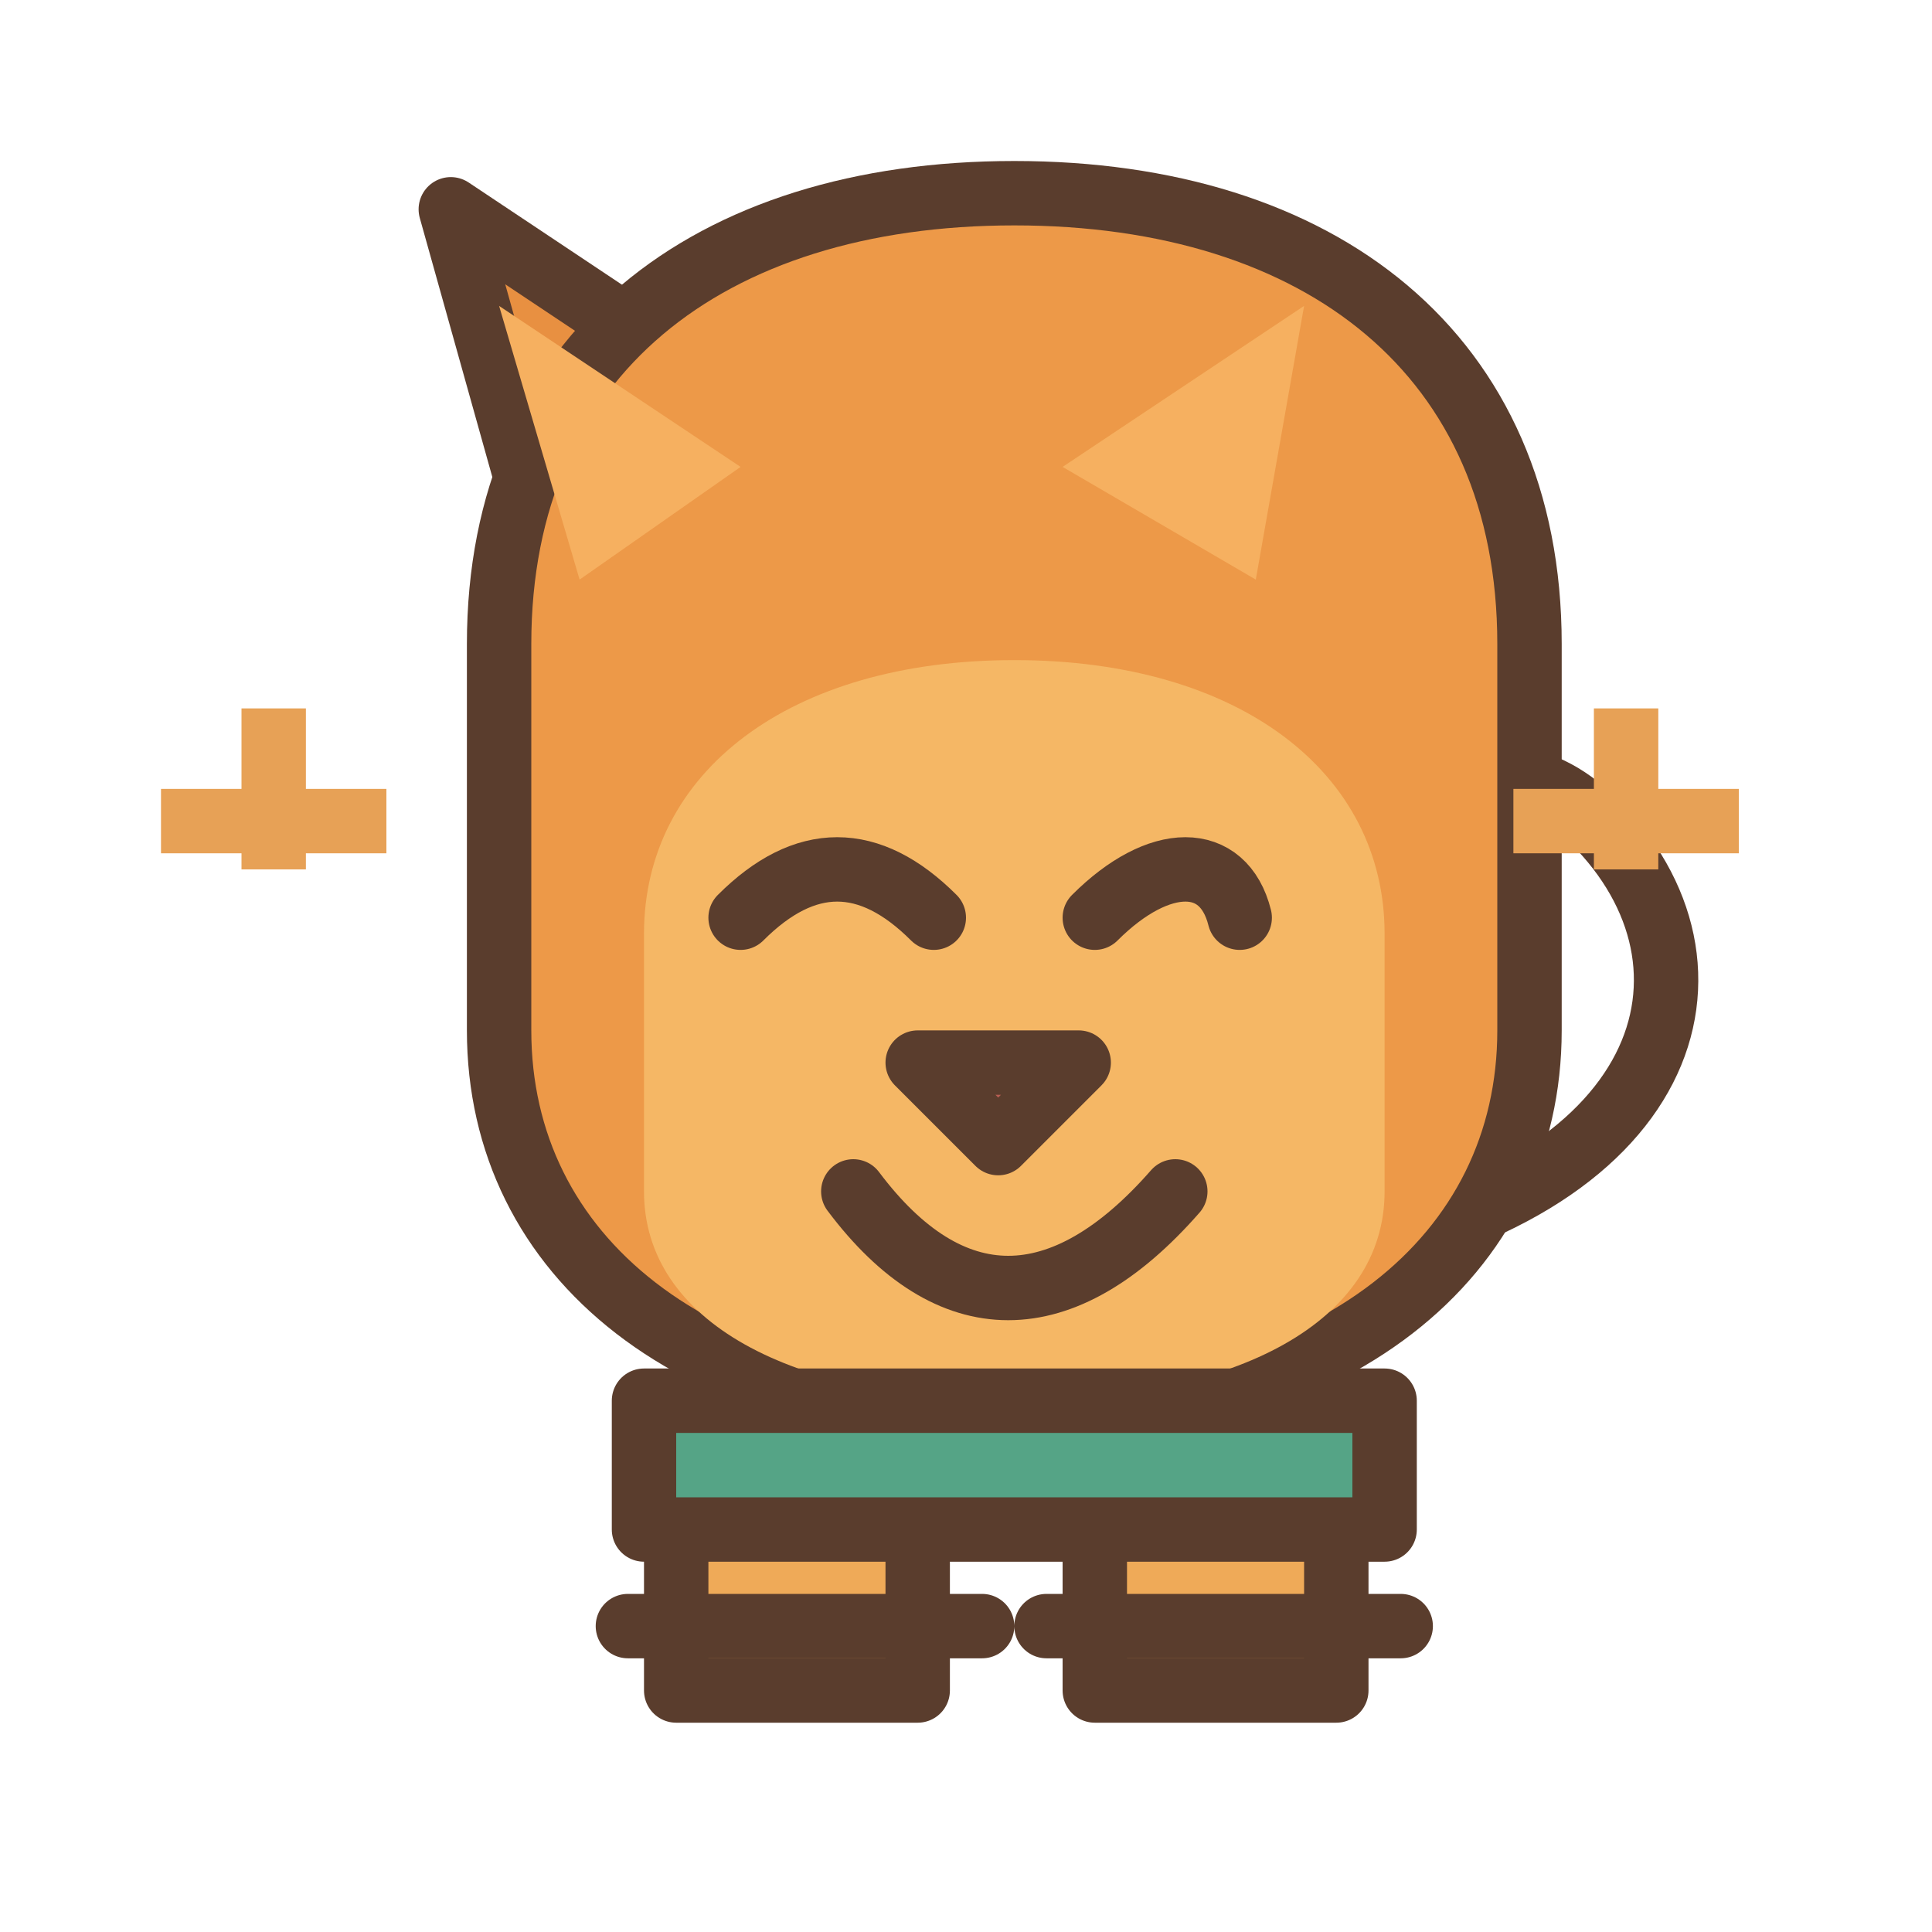
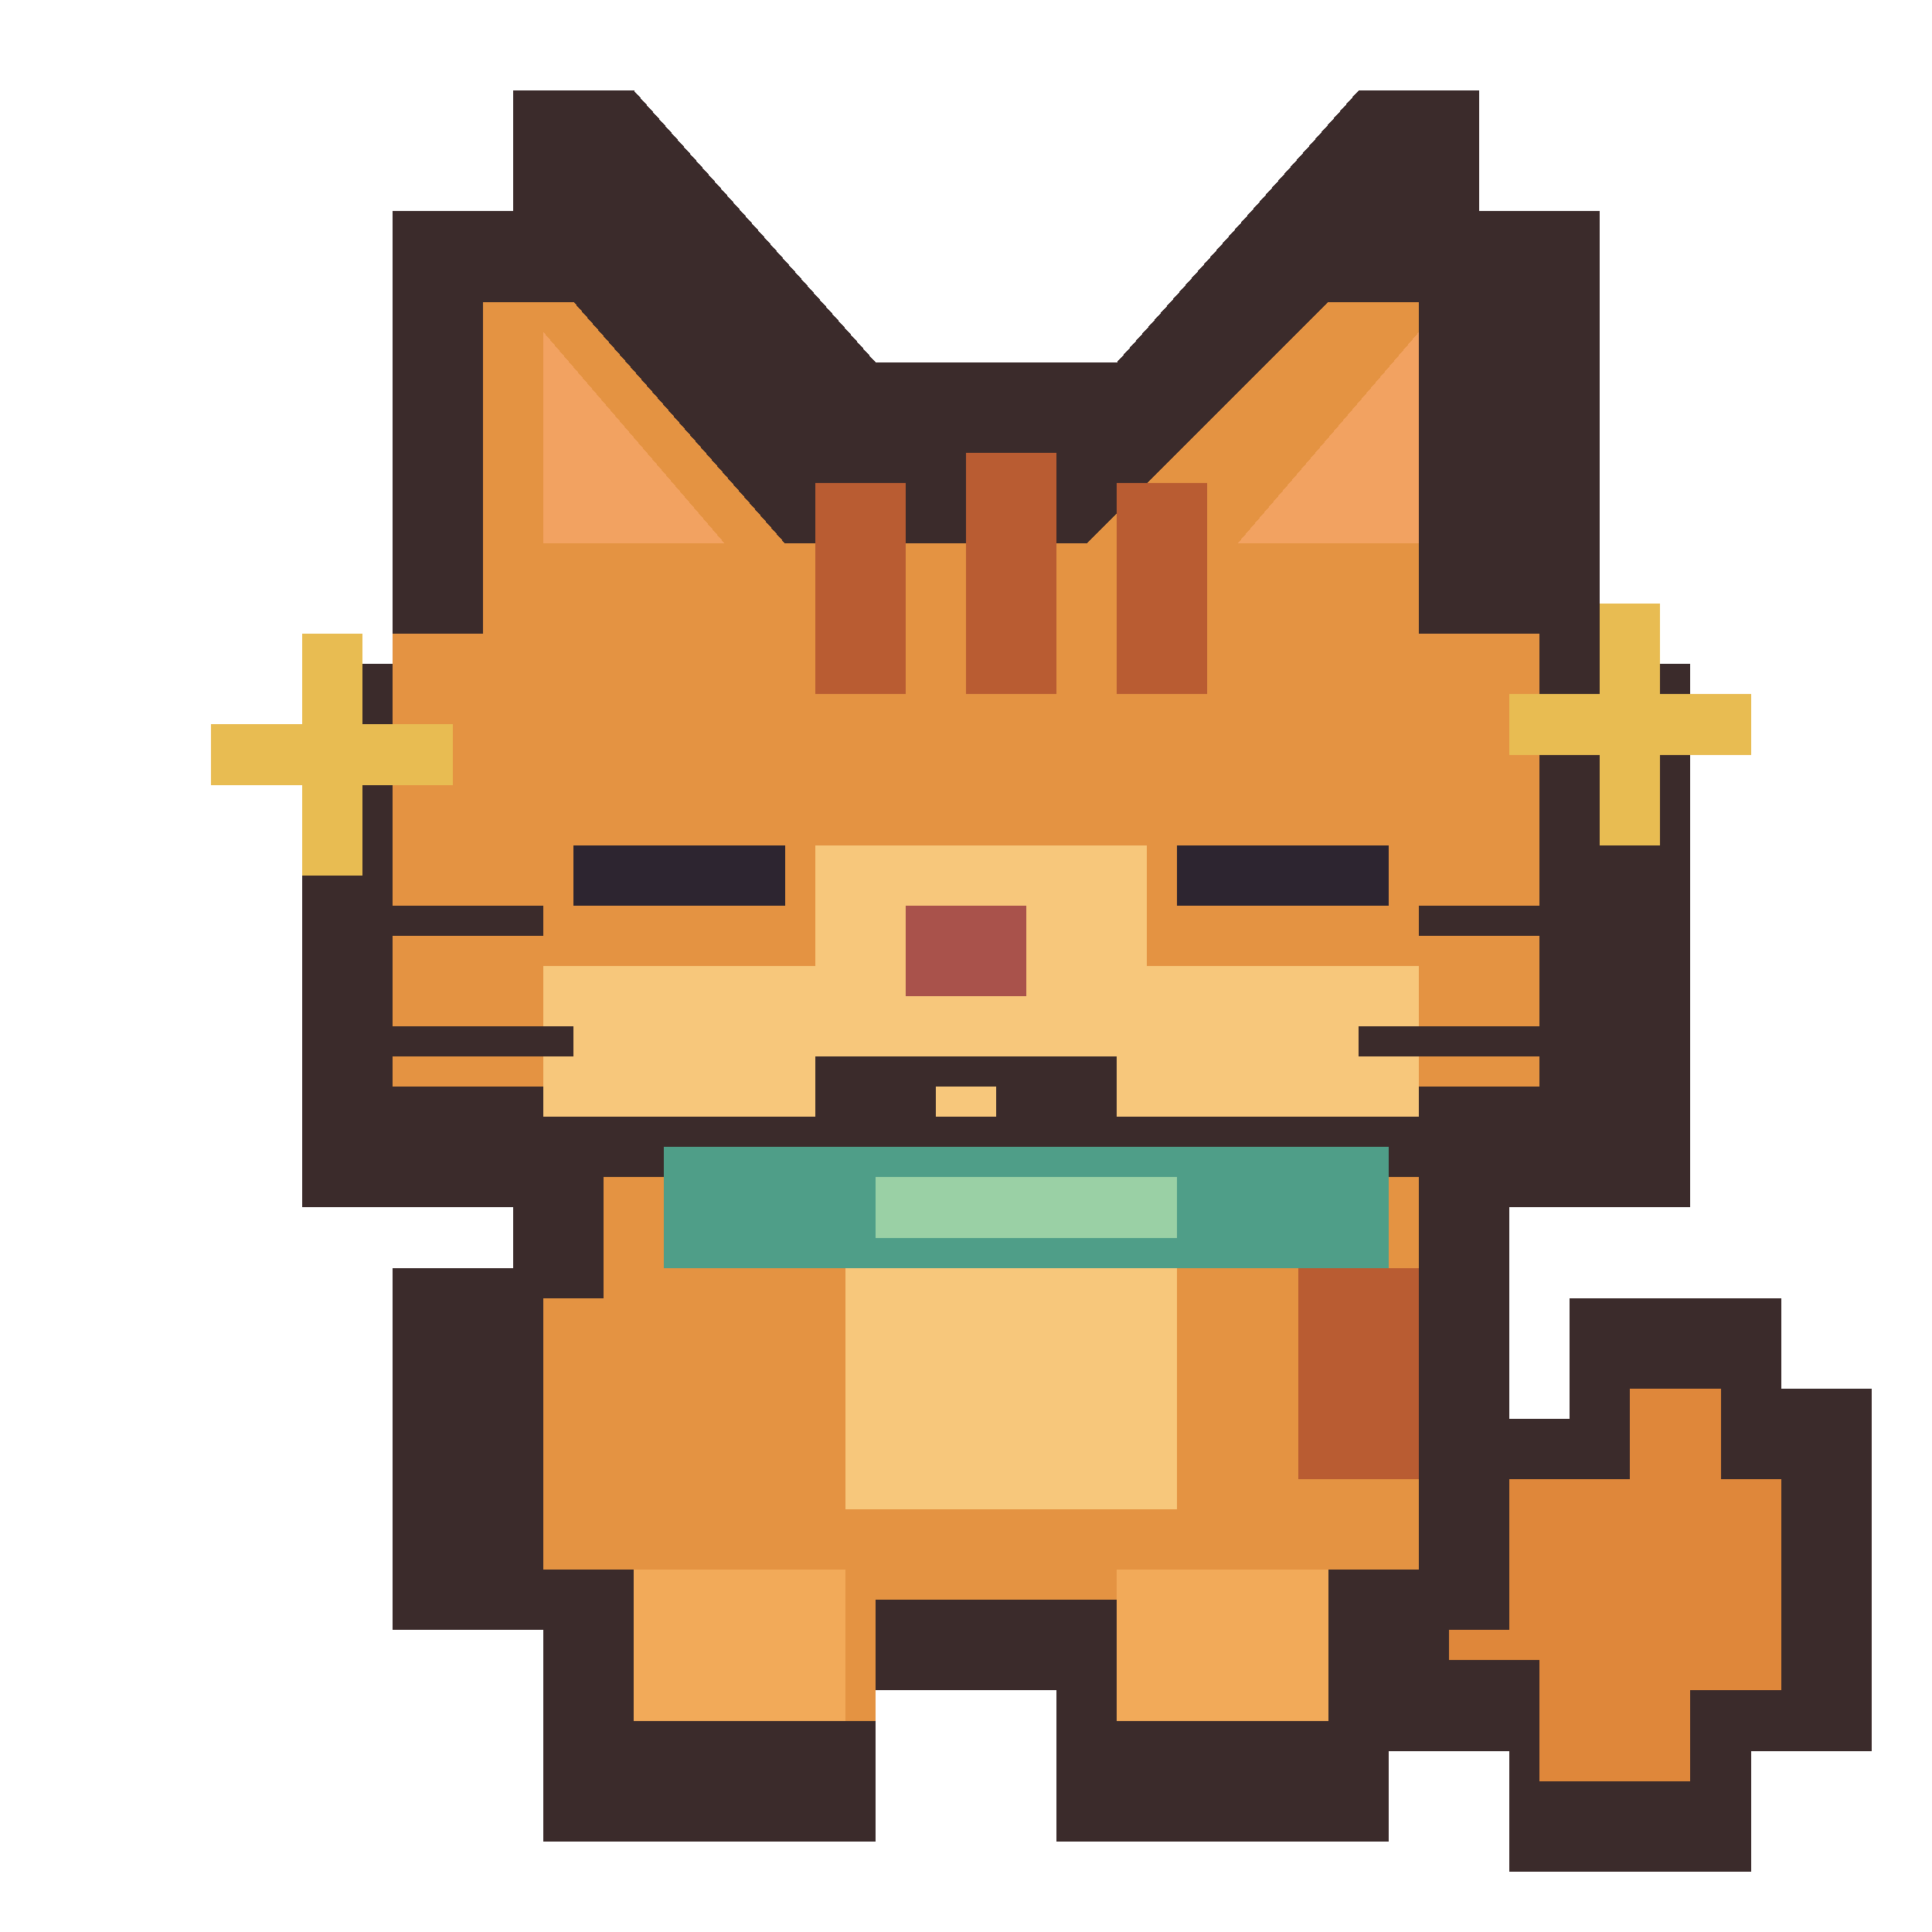
- <svg xmlns="http://www.w3.org/2000/svg" viewBox="0 0 120 120" aria-label="开心的小橘">
-   <g stroke="#5a3d2d" stroke-width="4" stroke-linejoin="round" stroke-linecap="round">
-     <path d="M82 78c22-4 26-18 17-27-7-7-16 1-12 8" fill="none" />
-     <path d="M35 38 28 13l21 14 22-14-4 27" fill="#e89041" />
-     <path d="M31 40c0-18 13-28 32-28s32 10 32 28v24c0 14-12 24-32 24S31 78 31 64z" fill="#ed9948" />
-     <path d="M40 58c0-10 9-17 23-17s23 7 23 17v16c0 8-9 13-23 13s-23-5-23-13z" fill="#f5b765" stroke="none" />
-     <path d="M46 57c4-4 8-4 12 0M68 57c4-4 8-4 9 0" fill="none" />
-     <path d="M57 66h10l-5 5z" fill="#b95e53" />
-     <path d="M53 74c6 8 13 8 20 0" fill="none" />
-     <path d="M42 92h15v13H42zM68 92h15v13H68z" fill="#efaa58" />
-     <path d="M39 101h22M65 101h22" fill="none" />
-     <path d="M40 87h46v8H40z" fill="#55a486" />
-   </g>
-   <path d="M36 36 31 19l15 10M78 36l3-17-15 10" fill="#f6b060" />
-   <g fill="#e7a156" stroke="none">
-     <path d="M15 44h4v10h-4zM10 49h14v4H10zM99 44h4v10h-4zM94 49h14v4H94z" />
+ <svg xmlns="http://www.w3.org/2000/svg" viewBox="0 0 256 256" shape-rendering="crispEdges" aria-label="小橘像素风开心">
+   <g transform="scale(4)">
+     <path fill="#3b2b2b" d="M45 47h7v-4h7v3h3v12h-4v4h-8v-4h-5z" />
+     <path fill="#df873a" d="M48 49h6v-3h3v3h2v7h-3v3h-5v-4h-3z" />
+     <path fill="#3b2b2b" d="M13 22V7h4v-4h4l8 9h8l8-9h4v4h4v15h3v18H10V22z" />
+     <path fill="#e49342" d="M16 21V10h3l7 8h10l8-8h3v11h4v15H13V21z" />
+     <path fill="#f2a261" d="M18 11v7h6zM47 11v7h-6z" />
+     <path fill="#b95c32" d="M27 16h3v7h-3zM32 15h3v8h-3zM37 16h3v7h-3z" />
+     <path fill="#f7c77b" d="M18 28h29v9H18z" />
+     <path fill="#2d2530" d="M19 25h6v5h-6zM39 25h6v5h-6z" />
+     <path fill="#fff1ca" d="M20 26h2v2h-2zM40 26h2v2h-2z" />
+     <path fill="#a9524b" d="M30 30h4v3h-4z" />
+     <path fill="#3b2b2b" d="M31 33h2v3h-2zM27 35h4v2h-4zM33 35h4v2h-4z" />
+     <path fill="#3b2b2b" d="M12 30h6v1h-6zM12 34h7v1h-7zM46 30h6v1h-6zM45 34h7v1h-7z" />
+     <path fill="#3b2b2b" d="M17 37h33v17H46v7H35v-5H29v5H18v-7h-5V42h4z" />
+     <path fill="#e49342" d="M20 39h27v13H43v6h-5v-5h-9v5h-7v-6h-4V43h2z" />
+     <path fill="#f7c77b" d="M28 40h11v10H28z" />
+     <path fill="#4f9e88" d="M22 38h24v4H22z" />
+     <path fill="#9ad0a5" d="M29 39h10v2H29z" />
+     <path fill="#f2aa59" d="M21 52h7v5h-7zM37 52h7v5h-7z" />
+     <path fill="#3b2b2b" d="M20 57h9v2h-9zM36 57h9v2h-9z" />
+     <path fill="#b95c32" d="M43 42h4v7h-4z" />
+     <path fill="#e49342" d="M18 24h9v8h-9zM38 24h9v8h-9z" />
+     <path fill="#2d2530" d="M19 28h7v2h-7zM39 28h7v2h-7z" />
+     <path fill="#e8bc52" d="M7 24h3v-3h2v3h3v2h-3v3h-2v-3H7zM50 23h3v-3h2v3h3v2h-3v3h-2v-3h-3z" />
+     <path fill="#f7c77b" d="M28 33h7v2h-7z" />
  </g>
</svg>
